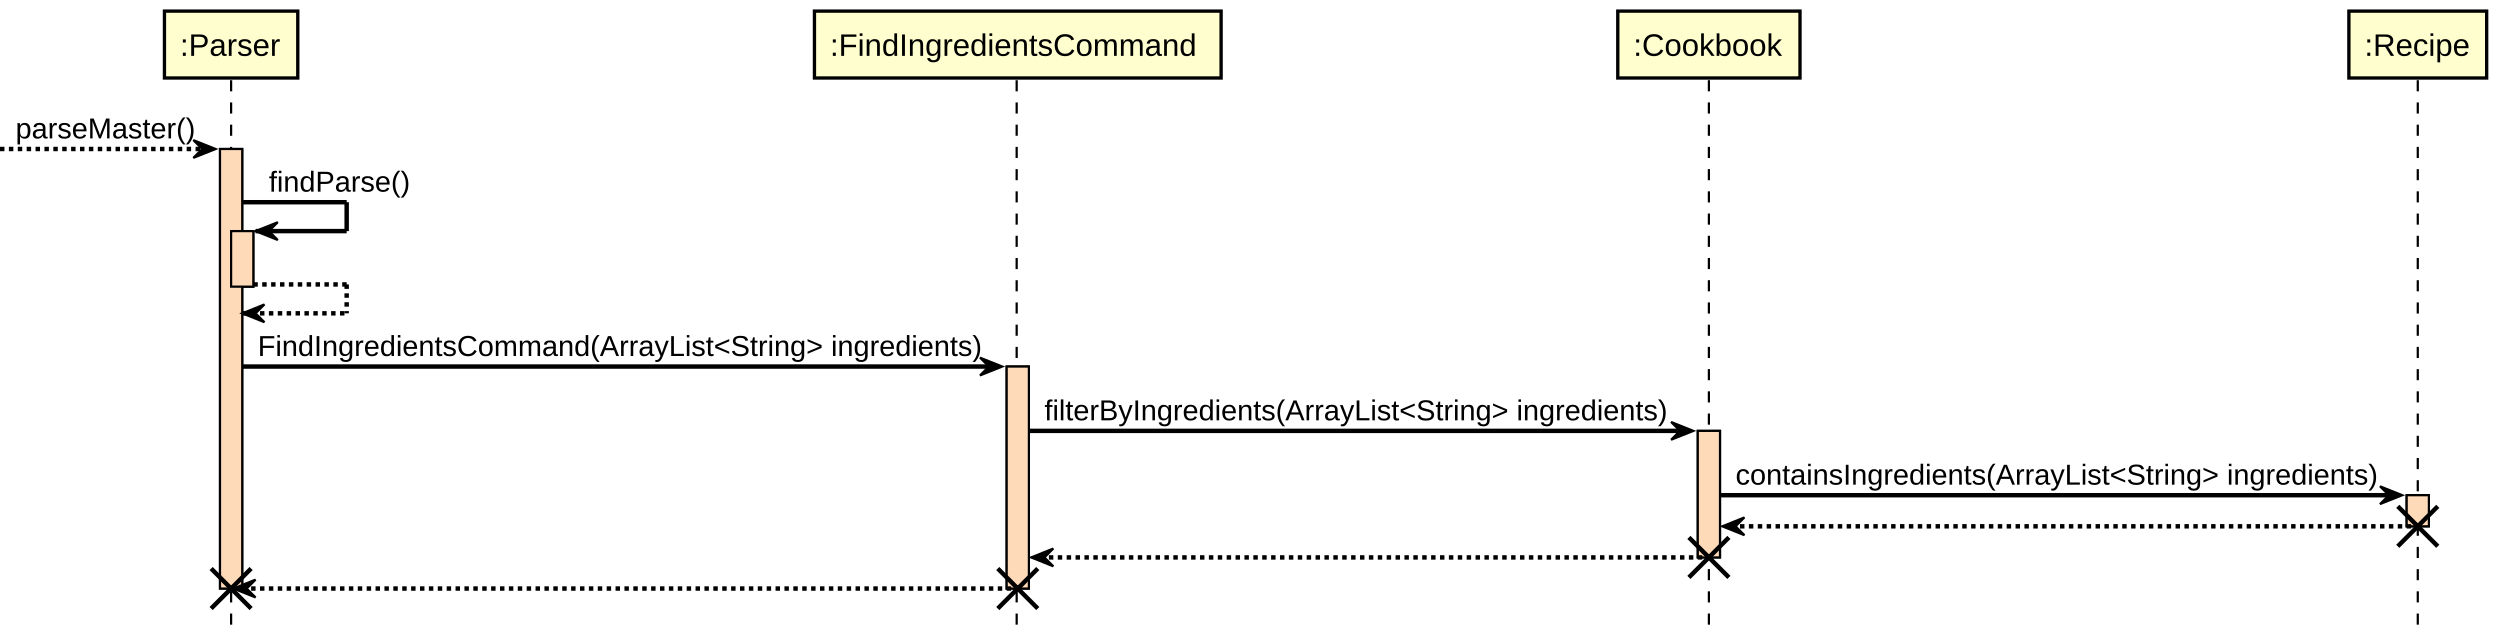
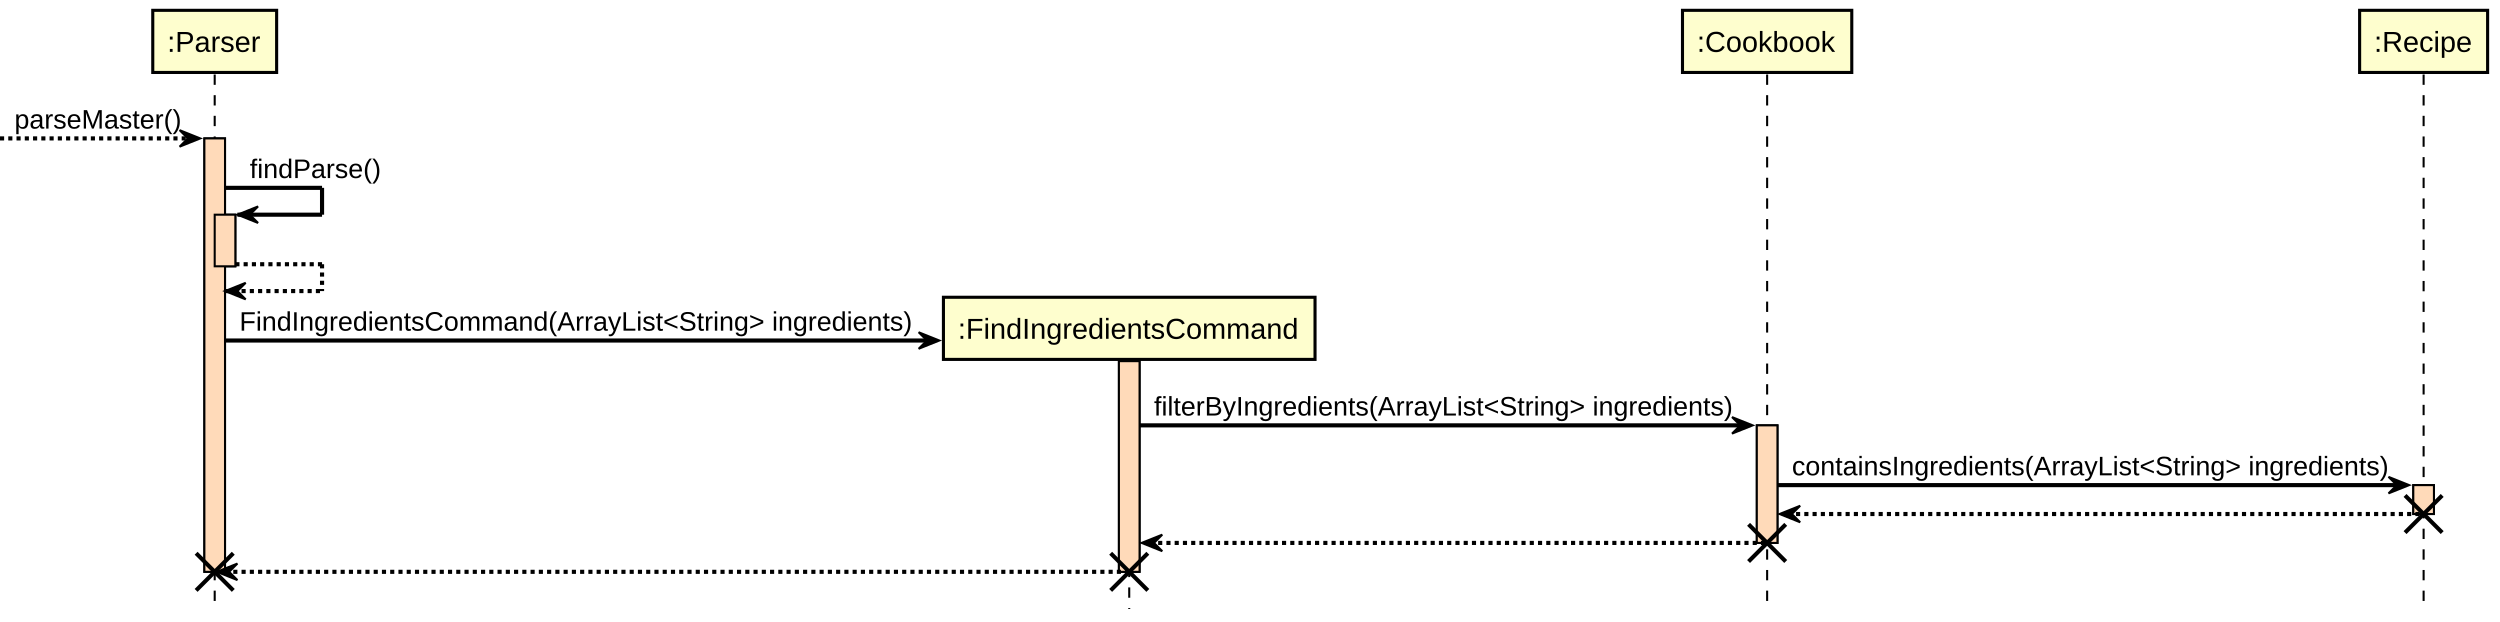
- <svg xmlns="http://www.w3.org/2000/svg" contentScriptType="application/ecmascript" contentStyleType="text/css" height="289px" preserveAspectRatio="none" style="width:1125px;height:289px;background:#FFFFFF;" version="1.1" viewBox="0 0 1125 289" width="1125px" zoomAndPan="magnify">
+ <svg xmlns="http://www.w3.org/2000/svg" contentScriptType="application/ecmascript" contentStyleType="text/css" height="301px" preserveAspectRatio="none" style="width:1211px;height:301px;background:#FFFFFF;" version="1.1" viewBox="0 0 1211 301" width="1211px" zoomAndPan="magnify">
  <defs />
  <g>
-     <rect fill="#FFDAB9" height="197.795" style="stroke:#000000;stroke-width:1.0;" width="10" x="99" y="67.047" />
+     <rect fill="#FFDAB9" height="209.945" style="stroke:#000000;stroke-width:1.0;" width="10" x="99" y="67.047" />
    <rect fill="#FFDAB9" height="25" style="stroke:#000000;stroke-width:1.0;" width="10" x="104" y="103.996" />
-     <rect fill="#FFDAB9" height="99.897" style="stroke:#000000;stroke-width:1.0;" width="10" x="453" y="164.945" />
-     <rect fill="#FFDAB9" height="56.949" style="stroke:#000000;stroke-width:1.0;" width="10" x="764" y="193.894" />
-     <rect fill="#FFDAB9" height="14" style="stroke:#000000;stroke-width:1.0;" width="10" x="1083" y="222.842" />
-     <line style="stroke:#000000;stroke-width:1.0;stroke-dasharray:5.0,5.0;" x1="104" x2="104" y1="36.099" y2="282.842" />
-     <line style="stroke:#000000;stroke-width:1.0;stroke-dasharray:5.0,5.0;" x1="457.5" x2="457.5" y1="36.099" y2="282.842" />
-     <line style="stroke:#000000;stroke-width:1.0;stroke-dasharray:5.0,5.0;" x1="769" x2="769" y1="36.099" y2="282.842" />
-     <line style="stroke:#000000;stroke-width:1.0;stroke-dasharray:5.0,5.0;" x1="1088" x2="1088" y1="36.099" y2="282.842" />
+     <rect fill="#FFDAB9" height="102.047" style="stroke:#000000;stroke-width:1.0;" width="10" x="542" y="174.945" />
+     <rect fill="#FFDAB9" height="56.949" style="stroke:#000000;stroke-width:1.0;" width="10" x="851" y="206.043" />
+     <rect fill="#FFDAB9" height="14" style="stroke:#000000;stroke-width:1.0;" width="10" x="1169" y="234.992" />
+     <line style="stroke:#000000;stroke-width:1.0;stroke-dasharray:5.0,5.0;" x1="104" x2="104" y1="36.099" y2="294.992" />
+     <line style="stroke:#000000;stroke-width:1.0;stroke-dasharray:5.0,5.0;" x1="547" x2="547" y1="174.545" y2="294.992" />
+     <line style="stroke:#000000;stroke-width:1.0;stroke-dasharray:5.0,5.0;" x1="856" x2="856" y1="36.099" y2="294.992" />
+     <line style="stroke:#000000;stroke-width:1.0;stroke-dasharray:5.0,5.0;" x1="1174" x2="1174" y1="36.099" y2="294.992" />
    <rect fill="#FEFECE" height="30.099" style="stroke:#000000;stroke-width:1.5;" width="60" x="74" y="5" />
    <text fill="#000000" font-family="Arial" font-size="14" lengthAdjust="spacing" textLength="46" x="81" y="25.132">:Parser</text>
-     <rect fill="#FEFECE" height="30.099" style="stroke:#000000;stroke-width:1.5;" width="183" x="366.5" y="5" />
-     <text fill="#000000" font-family="Arial" font-size="14" lengthAdjust="spacing" textLength="169" x="373.5" y="25.132">:FindIngredientsCommand</text>
-     <rect fill="#FEFECE" height="30.099" style="stroke:#000000;stroke-width:1.5;" width="82" x="728" y="5" />
-     <text fill="#000000" font-family="Arial" font-size="14" lengthAdjust="spacing" textLength="68" x="735" y="25.132">:Cookbook</text>
-     <rect fill="#FEFECE" height="30.099" style="stroke:#000000;stroke-width:1.5;" width="62" x="1057" y="5" />
-     <text fill="#000000" font-family="Arial" font-size="14" lengthAdjust="spacing" textLength="48" x="1064" y="25.132">:Recipe</text>
-     <rect fill="#FFDAB9" height="197.795" style="stroke:#000000;stroke-width:1.0;" width="10" x="99" y="67.047" />
+     <rect fill="#FEFECE" height="30.099" style="stroke:#000000;stroke-width:1.5;" width="82" x="815" y="5" />
+     <text fill="#000000" font-family="Arial" font-size="14" lengthAdjust="spacing" textLength="68" x="822" y="25.132">:Cookbook</text>
+     <rect fill="#FEFECE" height="30.099" style="stroke:#000000;stroke-width:1.5;" width="62" x="1143" y="5" />
+     <text fill="#000000" font-family="Arial" font-size="14" lengthAdjust="spacing" textLength="48" x="1150" y="25.132">:Recipe</text>
+     <rect fill="#FFDAB9" height="209.945" style="stroke:#000000;stroke-width:1.0;" width="10" x="99" y="67.047" />
    <rect fill="#FFDAB9" height="25" style="stroke:#000000;stroke-width:1.0;" width="10" x="104" y="103.996" />
-     <rect fill="#FFDAB9" height="99.897" style="stroke:#000000;stroke-width:1.0;" width="10" x="453" y="164.945" />
-     <rect fill="#FFDAB9" height="56.949" style="stroke:#000000;stroke-width:1.0;" width="10" x="764" y="193.894" />
-     <rect fill="#FFDAB9" height="14" style="stroke:#000000;stroke-width:1.0;" width="10" x="1083" y="222.842" />
+     <rect fill="#FFDAB9" height="102.047" style="stroke:#000000;stroke-width:1.0;" width="10" x="542" y="174.945" />
+     <rect fill="#FFDAB9" height="56.949" style="stroke:#000000;stroke-width:1.0;" width="10" x="851" y="206.043" />
+     <rect fill="#FFDAB9" height="14" style="stroke:#000000;stroke-width:1.0;" width="10" x="1169" y="234.992" />
    <polygon fill="#000000" points="87,63.047,97,67.047,87,71.047,91,67.047" style="stroke:#000000;stroke-width:1.0;" />
    <line style="stroke:#000000;stroke-width:2.0;stroke-dasharray:2.0,2.0;" x1="0" x2="93" y1="67.047" y2="67.047" />
    <text fill="#000000" font-family="Arial" font-size="13" lengthAdjust="spacing" textLength="80" x="7" y="62.292">parseMaster()</text>
    <line style="stroke:#000000;stroke-width:2.0;" x1="109" x2="156" y1="90.996" y2="90.996" />
    <line style="stroke:#000000;stroke-width:2.0;" x1="156" x2="156" y1="90.996" y2="103.996" />
    <line style="stroke:#000000;stroke-width:2.0;" x1="115" x2="156" y1="103.996" y2="103.996" />
    <polygon fill="#000000" points="125,99.996,115,103.996,125,107.996,121,103.996" style="stroke:#000000;stroke-width:1.0;" />
-     <text fill="#000000" font-family="Arial" font-size="13" lengthAdjust="spacing" textLength="63" x="121" y="86.241">findParse()</text>
+     <text fill="#000000" font-family="Arial" font-size="13" lengthAdjust="spacing" textLength="62" x="121" y="86.241">findParse()</text>
    <line style="stroke:#000000;stroke-width:2.0;stroke-dasharray:2.0,2.0;" x1="114" x2="156" y1="127.996" y2="127.996" />
    <line style="stroke:#000000;stroke-width:2.0;stroke-dasharray:2.0,2.0;" x1="156" x2="156" y1="127.996" y2="140.996" />
    <line style="stroke:#000000;stroke-width:2.0;stroke-dasharray:2.0,2.0;" x1="109" x2="156" y1="140.996" y2="140.996" />
    <polygon fill="#000000" points="119,136.996,109,140.996,119,144.996,115,140.996" style="stroke:#000000;stroke-width:1.0;" />
-     <polygon fill="#000000" points="441,160.945,451,164.945,441,168.945,445,164.945" style="stroke:#000000;stroke-width:1.0;" />
-     <line style="stroke:#000000;stroke-width:2.0;" x1="109" x2="447" y1="164.945" y2="164.945" />
-     <text fill="#000000" font-family="Arial" font-size="13" lengthAdjust="spacing" textLength="325" x="116" y="160.19">FindIngredientsCommand(ArrayList&lt;String&gt; ingredients)</text>
-     <polygon fill="#000000" points="752,189.894,762,193.894,752,197.894,756,193.894" style="stroke:#000000;stroke-width:1.0;" />
-     <line style="stroke:#000000;stroke-width:2.0;" x1="463" x2="758" y1="193.894" y2="193.894" />
-     <text fill="#000000" font-family="Arial" font-size="13" lengthAdjust="spacing" textLength="282" x="470" y="189.139">filterByIngredients(ArrayList&lt;String&gt; ingredients)</text>
-     <polygon fill="#000000" points="1071,218.842,1081,222.842,1071,226.842,1075,222.842" style="stroke:#000000;stroke-width:1.0;" />
-     <line style="stroke:#000000;stroke-width:2.0;" x1="774" x2="1077" y1="222.842" y2="222.842" />
-     <text fill="#000000" font-family="Arial" font-size="13" lengthAdjust="spacing" textLength="290" x="781" y="218.087">containsIngredients(ArrayList&lt;String&gt; ingredients)</text>
-     <polygon fill="#000000" points="785,232.842,775,236.842,785,240.842,781,236.842" style="stroke:#000000;stroke-width:1.0;" />
-     <line style="stroke:#000000;stroke-width:2.0;stroke-dasharray:2.0,2.0;" x1="779" x2="1087" y1="236.842" y2="236.842" />
-     <line style="stroke:#000000;stroke-width:2.0;" x1="1079" x2="1097" y1="227.842" y2="245.842" />
-     <line style="stroke:#000000;stroke-width:2.0;" x1="1079" x2="1097" y1="245.842" y2="227.842" />
-     <polygon fill="#000000" points="474,246.842,464,250.842,474,254.842,470,250.842" style="stroke:#000000;stroke-width:1.0;" />
-     <line style="stroke:#000000;stroke-width:2.0;stroke-dasharray:2.0,2.0;" x1="468" x2="768" y1="250.842" y2="250.842" />
-     <line style="stroke:#000000;stroke-width:2.0;" x1="760" x2="778" y1="241.842" y2="259.842" />
-     <line style="stroke:#000000;stroke-width:2.0;" x1="760" x2="778" y1="259.842" y2="241.842" />
-     <polygon fill="#000000" points="115,260.842,105,264.842,115,268.842,111,264.842" style="stroke:#000000;stroke-width:1.0;" />
-     <line style="stroke:#000000;stroke-width:2.0;stroke-dasharray:2.0,2.0;" x1="109" x2="457" y1="264.842" y2="264.842" />
-     <line style="stroke:#000000;stroke-width:2.0;" x1="449" x2="467" y1="255.842" y2="273.842" />
-     <line style="stroke:#000000;stroke-width:2.0;" x1="449" x2="467" y1="273.842" y2="255.842" />
-     <line style="stroke:#000000;stroke-width:2.0;" x1="95" x2="113" y1="255.842" y2="273.842" />
-     <line style="stroke:#000000;stroke-width:2.0;" x1="95" x2="113" y1="273.842" y2="255.842" />
+     <polygon fill="#000000" points="445,160.945,455,164.945,445,168.945,449,164.945" style="stroke:#000000;stroke-width:1.0;" />
+     <line style="stroke:#000000;stroke-width:2.0;" x1="109" x2="451" y1="164.945" y2="164.945" />
+     <text fill="#000000" font-family="Arial" font-size="13" lengthAdjust="spacing" textLength="324" x="116" y="160.19">FindIngredientsCommand(ArrayList&lt;String&gt; ingredients)</text>
+     <rect fill="#FEFECE" height="30.099" style="stroke:#000000;stroke-width:1.5;" width="180" x="457" y="143.996" />
+     <text fill="#000000" font-family="Arial" font-size="14" lengthAdjust="spacing" textLength="166" x="464" y="164.128">:FindIngredientsCommand</text>
+     <polygon fill="#000000" points="839,202.043,849,206.043,839,210.043,843,206.043" style="stroke:#000000;stroke-width:1.0;" />
+     <line style="stroke:#000000;stroke-width:2.0;" x1="552" x2="845" y1="206.043" y2="206.043" />
+     <text fill="#000000" font-family="Arial" font-size="13" lengthAdjust="spacing" textLength="280" x="559" y="201.289">filterByIngredients(ArrayList&lt;String&gt; ingredients)</text>
+     <polygon fill="#000000" points="1157,230.992,1167,234.992,1157,238.992,1161,234.992" style="stroke:#000000;stroke-width:1.0;" />
+     <line style="stroke:#000000;stroke-width:2.0;" x1="861" x2="1163" y1="234.992" y2="234.992" />
+     <text fill="#000000" font-family="Arial" font-size="13" lengthAdjust="spacing" textLength="289" x="868" y="230.237">containsIngredients(ArrayList&lt;String&gt; ingredients)</text>
+     <polygon fill="#000000" points="872,244.992,862,248.992,872,252.992,868,248.992" style="stroke:#000000;stroke-width:1.0;" />
+     <line style="stroke:#000000;stroke-width:2.0;stroke-dasharray:2.0,2.0;" x1="866" x2="1173" y1="248.992" y2="248.992" />
+     <line style="stroke:#000000;stroke-width:2.0;" x1="1165" x2="1183" y1="239.992" y2="257.992" />
+     <line style="stroke:#000000;stroke-width:2.0;" x1="1165" x2="1183" y1="257.992" y2="239.992" />
+     <polygon fill="#000000" points="563,258.992,553,262.992,563,266.992,559,262.992" style="stroke:#000000;stroke-width:1.0;" />
+     <line style="stroke:#000000;stroke-width:2.0;stroke-dasharray:2.0,2.0;" x1="557" x2="855" y1="262.992" y2="262.992" />
+     <line style="stroke:#000000;stroke-width:2.0;" x1="847" x2="865" y1="253.992" y2="271.992" />
+     <line style="stroke:#000000;stroke-width:2.0;" x1="847" x2="865" y1="271.992" y2="253.992" />
+     <polygon fill="#000000" points="115,272.992,105,276.992,115,280.992,111,276.992" style="stroke:#000000;stroke-width:1.0;" />
+     <line style="stroke:#000000;stroke-width:2.0;stroke-dasharray:2.0,2.0;" x1="109" x2="546" y1="276.992" y2="276.992" />
+     <line style="stroke:#000000;stroke-width:2.0;" x1="538" x2="556" y1="267.992" y2="285.992" />
+     <line style="stroke:#000000;stroke-width:2.0;" x1="538" x2="556" y1="285.992" y2="267.992" />
+     <line style="stroke:#000000;stroke-width:2.0;" x1="95" x2="113" y1="267.992" y2="285.992" />
+     <line style="stroke:#000000;stroke-width:2.0;" x1="95" x2="113" y1="285.992" y2="267.992" />
  </g>
</svg>
